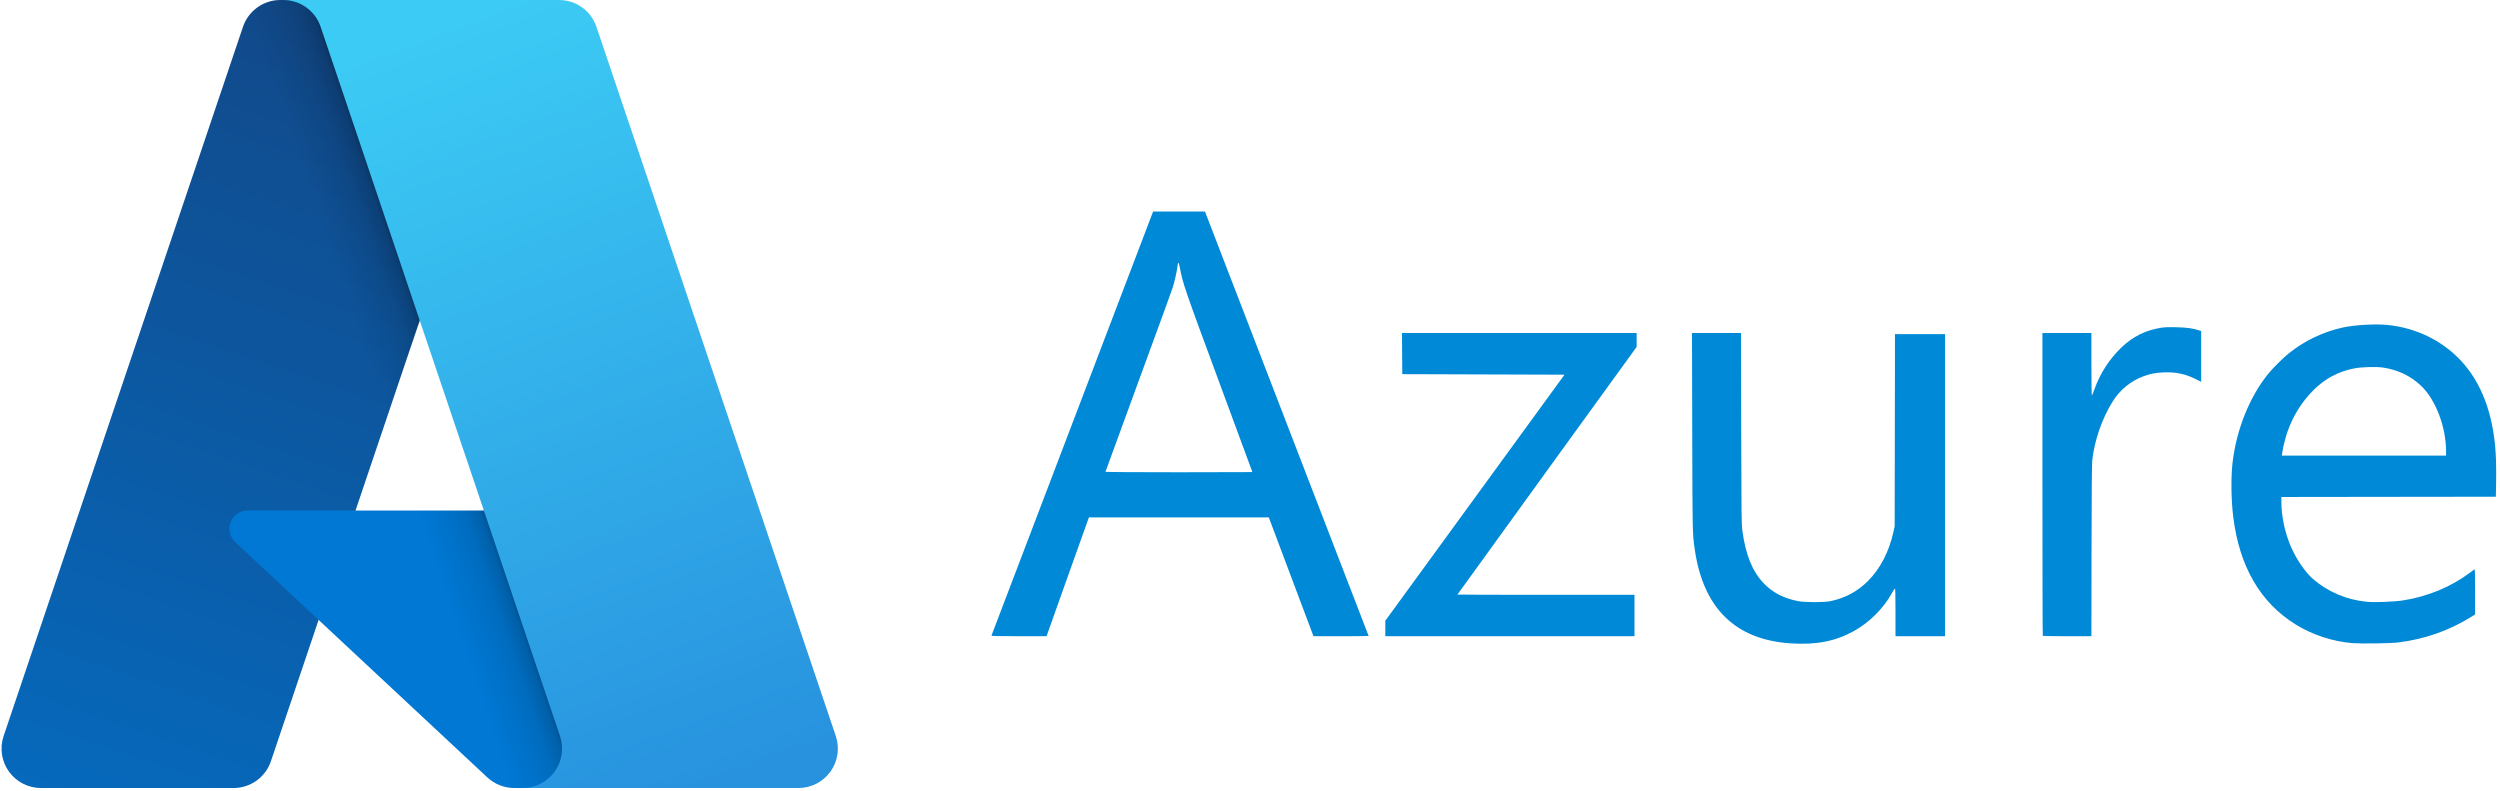
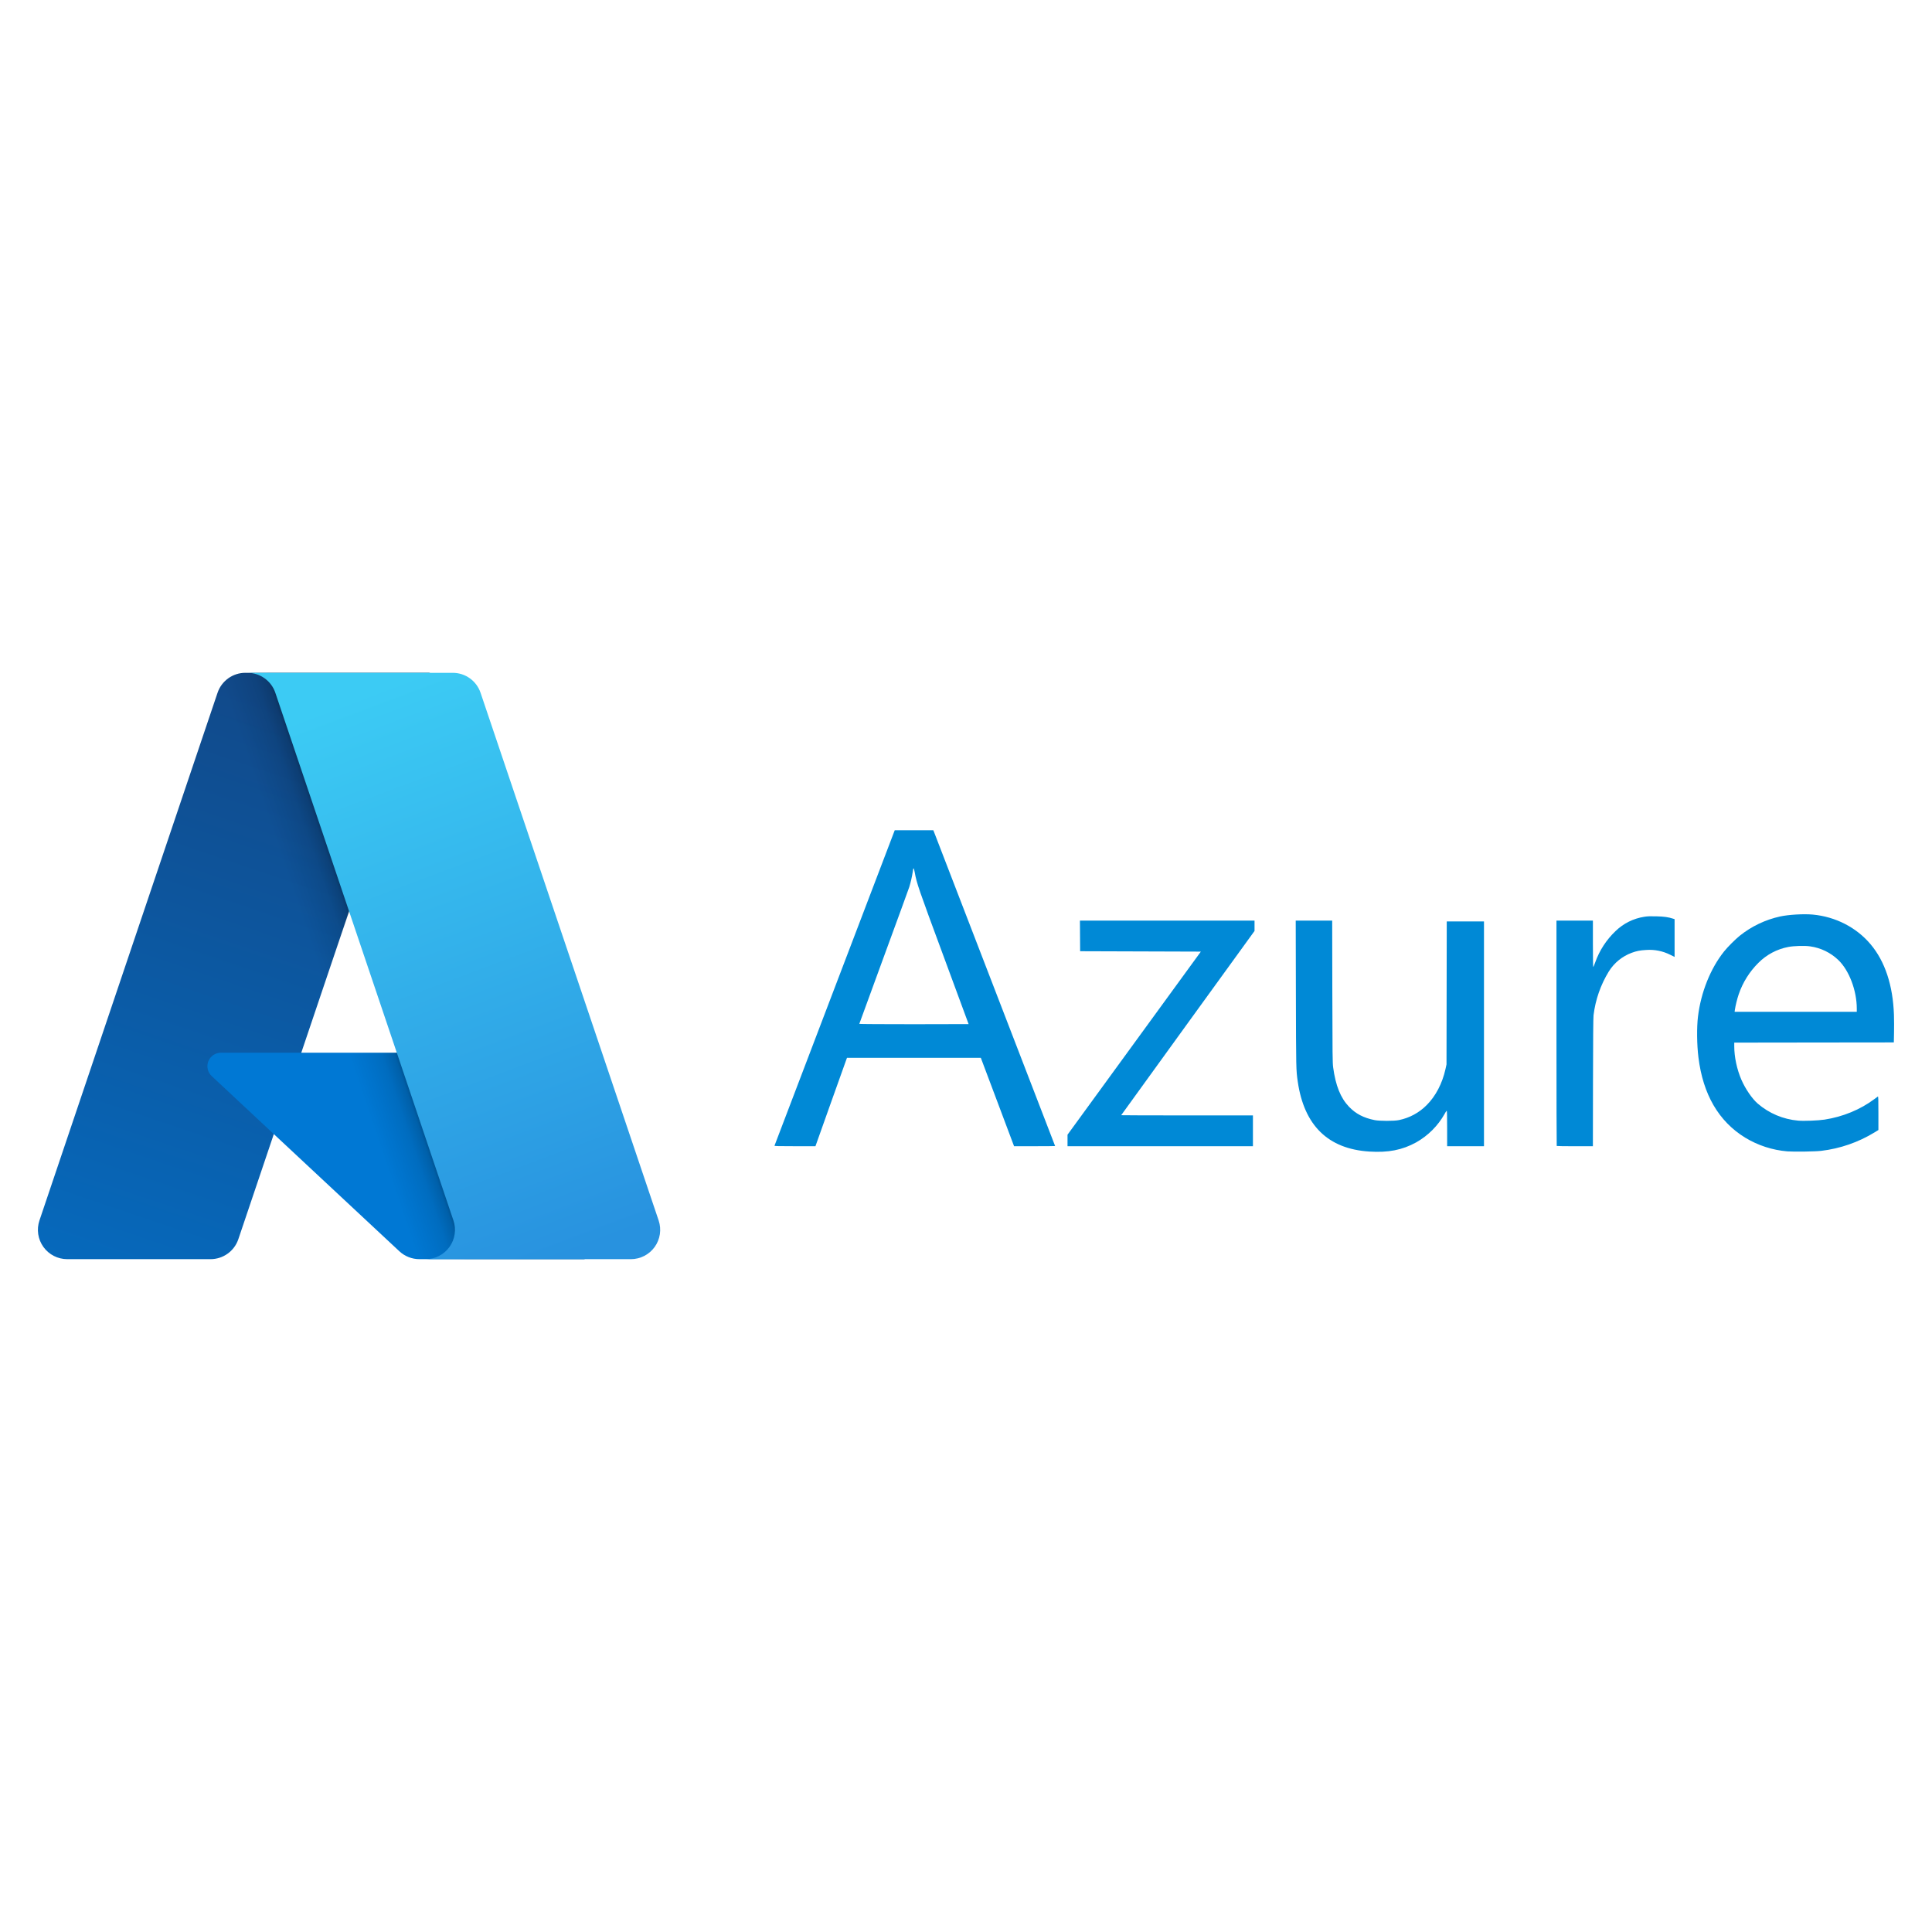
- <svg xmlns="http://www.w3.org/2000/svg" viewBox="0 0 411 130" fill="none">
-   <path d="M294.413 105.771c-9.102-.583-14.395-5.76-15.797-15.449-.374-2.577-.375-2.644-.413-19.377l-.037-16.195h8.056l.031 15.664c.029 14.118.047 15.774.182 16.767.548 4.03 1.64 6.741 3.499 8.687 1.488 1.557 3.229 2.469 5.64 2.952 1.137.229 4.373.229 5.409.001 2.444-.537 4.403-1.6 6.131-3.325 1.97-1.966 3.427-4.756 4.132-7.912l.237-1.063.027-15.797.026-15.798h8.225v49.668h-8.14v-3.94c0-2.677-.029-3.93-.092-3.91-.05.017-.259.336-.464.71-1.403 2.555-3.739 4.891-6.3 6.299-3.069 1.687-6.147 2.287-10.352 2.018zm92.376-.04c-3.212-.242-6.595-1.345-9.36-3.053-5.828-3.6-9.276-9.536-10.285-17.704-.35-2.826-.392-6.623-.1-9.024.651-5.367 2.762-10.635 5.769-14.396.77-.964 2.519-2.71 3.484-3.48a21.716 21.716 0 0 1 8.891-4.24c1.886-.411 5.208-.605 7.211-.42 5.034.467 9.647 2.834 12.782 6.56 3.186 3.785 4.937 9.075 5.16 15.588a86.8 86.8 0 0 1 .019 3.977l-.044 2.121-17.629.022-17.629.023v.785c0 2.393.582 5.117 1.589 7.435.868 2 2.362 4.182 3.585 5.239 2.509 2.166 5.579 3.462 8.938 3.774 1.245.116 4.42-.006 5.839-.224 4.05-.621 7.9-2.208 11.009-4.537.366-.274.716-.53.778-.568.091-.057.113.659.11 3.667l-.002 3.738-.834.515c-3.517 2.173-7.546 3.568-11.813 4.091-1.273.156-5.945.225-7.468.111zm15.343-31.53c0-4.006-1.691-8.458-4.083-10.75-1.708-1.636-3.771-2.635-6.225-3.015-1.161-.18-3.607-.11-4.831.137-2.587.522-4.727 1.658-6.593 3.5-1.964 1.939-3.437 4.294-4.363 6.977-.333.965-.723 2.549-.844 3.43l-.057.42h26.996v-.698zm-239.131 30.282c.02-.06 6.007-15.77 13.303-34.908l13.265-34.798h8.524l.354.905c1.081 2.769 26.556 68.836 26.556 68.871 0 .022-2.04.04-4.534.04l-4.534-.001-3.672-9.765-3.672-9.764h-29.568l-.128.33c-.071.183-1.64 4.577-3.487 9.765l-3.357 9.432-4.544.002c-3.597.001-4.536-.021-4.506-.109zm42.892-26.872c0-.016-2.471-6.707-5.491-14.87-5.65-15.27-5.966-16.19-6.413-18.64-.209-1.15-.315-1.182-.439-.133-.089.75-.474 2.427-.771 3.358-.147.462-2.692 7.437-5.654 15.5-2.962 8.064-5.386 14.696-5.386 14.737 0 .042 5.435.076 12.077.076s12.077-.013 12.077-.028zm21.853 25.711v-1.272l14.73-20.225 14.729-20.226-13.336-.044-13.336-.045-.023-3.38-.023-3.38h38.577v2.283l-14.731 20.336c-8.102 11.185-14.731 20.355-14.731 20.378 0 .023 6.549.042 14.554.042h14.554v6.805h-40.964v-1.272zm108.088 1.213c-.033-.033-.059-11.248-.059-24.922V54.749h8.051v5.126c0 2.82.034 5.126.076 5.126.042 0 .238-.461.436-1.025.905-2.585 2.475-5 4.497-6.92 1.821-1.728 3.904-2.762 6.36-3.158.69-.111 1.274-.132 2.655-.097 1.733.046 2.639.172 3.693.516l.332.109v8.347l-.951-.475c-1.68-.84-3.338-1.173-5.331-1.07-1.297.068-2.148.235-3.185.623a10.076 10.076 0 0 0-5.073 4.139c-1.75 2.79-2.999 6.375-3.367 9.67-.066.592-.105 5.409-.121 14.904l-.022 14.03h-3.966c-2.182 0-3.993-.027-4.025-.059z" fill="#0089D6" />
-   <path d="M46.09.002h40.685L44.541 125.137a6.485 6.485 0 0 1-6.146 4.413H6.733a6.482 6.482 0 0 1-5.262-2.699 6.474 6.474 0 0 1-.876-5.848L39.944 4.414A6.488 6.488 0 0 1 46.09 0v.002z" fill="url(#a)" />
-   <path d="M105.211 83.934H40.695a2.985 2.985 0 0 0-2.039 5.17l41.456 38.694a6.519 6.519 0 0 0 4.447 1.752h36.532l-15.88-45.616z" fill="#0078D4" />
-   <path d="M46.09.002A6.434 6.434 0 0 0 39.93 4.5L.644 120.897a6.469 6.469 0 0 0 6.106 8.653h32.48a6.941 6.941 0 0 0 5.328-4.531l7.834-23.089 27.985 26.101a6.618 6.618 0 0 0 4.165 1.519h36.396l-15.963-45.616-46.533.011L86.922.002H46.09z" fill="url(#b)" />
-   <path d="M98.055 4.408A6.476 6.476 0 0 0 91.917.002H46.575a6.478 6.478 0 0 1 6.137 4.406l39.35 116.594a6.476 6.476 0 0 1-6.137 8.55h45.344a6.48 6.48 0 0 0 6.136-8.55L98.055 4.408z" fill="url(#c)" />
+ <svg xmlns="http://www.w3.org/2000/svg" viewBox="0 0 128 128">
  <defs>
    <linearGradient id="a" x1="60.919" y1="9.602" x2="18.667" y2="134.423" gradientUnits="userSpaceOnUse">
      <stop stop-color="#114A8B" />
      <stop offset="1" stop-color="#0669BC" />
    </linearGradient>
-     <linearGradient id="b" x1="74.117" y1="67.772" x2="64.344" y2="71.077" gradientUnits="userSpaceOnUse">
+     <linearGradient id="c" x1="74.117" y1="67.772" x2="64.344" y2="71.076" gradientUnits="userSpaceOnUse">
      <stop stop-opacity=".3" />
      <stop offset=".071" stop-opacity=".2" />
      <stop offset=".321" stop-opacity=".1" />
      <stop offset=".623" stop-opacity=".05" />
      <stop offset="1" stop-opacity="0" />
    </linearGradient>
-     <linearGradient id="c" x1="68.742" y1="5.961" x2="115.122" y2="129.525" gradientUnits="userSpaceOnUse">
+     <linearGradient id="e" x1="68.742" y1="5.961" x2="115.122" y2="129.525" gradientUnits="userSpaceOnUse">
+       <stop stop-color="#3CCBF4" />
+       <stop offset="1" stop-color="#2892DF" />
+     </linearGradient>
+     <linearGradient id="b" x1="60.919" y1="9.602" x2="18.667" y2="134.423" gradientUnits="userSpaceOnUse">
+       <stop stop-color="#114A8B" />
+       <stop offset="1" stop-color="#0669BC" />
+     </linearGradient>
+     <linearGradient id="d" x1="74.117" y1="67.772" x2="64.344" y2="71.077" gradientUnits="userSpaceOnUse">
+       <stop stop-opacity=".3" />
+       <stop offset=".071" stop-opacity=".2" />
+       <stop offset=".321" stop-opacity=".1" />
+       <stop offset=".623" stop-opacity=".05" />
+       <stop offset="1" stop-opacity="0" />
+     </linearGradient>
+     <linearGradient id="f" x1="68.742" y1="5.961" x2="115.122" y2="129.525" gradientUnits="userSpaceOnUse">
      <stop stop-color="#3CCBF4" />
      <stop offset="1" stop-color="#2892DF" />
    </linearGradient>
  </defs>
+   <path d="M90.717 76.293c-2.73-.175-4.317-1.728-4.737-4.633-.112-.773-.112-.793-.124-5.81l-.011-4.856h2.416l.009 4.697c.009 4.233.014 4.73.055 5.027.164 1.209.491 2.022 1.049 2.605.446.467.968.74 1.691.885.34.069 1.311.069 1.622 0a3.587 3.587 0 0 0 1.838-.996c.591-.59 1.028-1.427 1.24-2.373l.07-.319.008-4.736.008-4.738h2.467V75.94h-2.441v-1.182c0-.802-.009-1.178-.028-1.172a.975.975 0 0 0-.139.213 4.959 4.959 0 0 1-1.889 1.889c-.92.505-1.843.685-3.104.605zm27.7-.012a6.409 6.409 0 0 1-2.807-.916c-1.748-1.08-2.782-2.86-3.084-5.308-.105-.848-.118-1.986-.03-2.706.195-1.61.828-3.19 1.73-4.317.23-.29.755-.813 1.044-1.044a6.512 6.512 0 0 1 2.666-1.271c.566-.123 1.562-.181 2.163-.126 1.51.14 2.892.85 3.832 1.967.956 1.135 1.48 2.721 1.548 4.674a26.028 26.028 0 0 1 .005 1.193l-.013.636-5.286.006-5.286.007v.236c0 .717.174 1.534.476 2.23.26.599.709 1.253 1.075 1.57a4.73 4.73 0 0 0 2.68 1.132c.374.035 1.326-.002 1.751-.067 1.215-.187 2.37-.663 3.301-1.36.11-.083.215-.16.234-.171.027-.017.034.197.033 1.1v1.12l-.251.155a8.757 8.757 0 0 1-3.542 1.226c-.382.047-1.783.068-2.24.034zm4.6-9.455c0-1.201-.507-2.536-1.224-3.223a3.366 3.366 0 0 0-1.867-.904c-.348-.054-1.081-.033-1.448.04a3.787 3.787 0 0 0-1.977 1.05 5.382 5.382 0 0 0-1.309 2.092c-.1.29-.216.765-.253 1.029l-.017.126h8.095v-.21zm-71.705 9.08 3.989-10.467 3.978-10.434h2.556l.106.27c.324.831 7.963 20.642 7.963 20.652 0 .007-.612.012-1.36.012h-1.36l-1.1-2.928-1.102-2.928h-8.866l-.038.1c-.021.054-.492 1.372-1.046 2.927l-1.006 2.829h-1.363c-1.078 0-1.36-.006-1.351-.033zm12.861-8.057c0-.005-.74-2.011-1.646-4.46-1.694-4.578-1.789-4.854-1.923-5.589-.063-.344-.095-.354-.132-.04a7.306 7.306 0 0 1-.23 1.007c-.045.139-.808 2.23-1.696 4.648a732.32 732.32 0 0 0-1.615 4.42c0 .012 1.63.022 3.621.022 1.992 0 3.621-.004 3.621-.008zm6.553 7.71v-.382l4.417-6.065 4.417-6.065-4-.013-3.998-.013-.007-1.014-.007-1.013h11.568v.684l-4.417 6.098c-2.43 3.354-4.418 6.104-4.418 6.11 0 .007 1.964.013 4.364.013h4.365v2.04H70.726zm32.411.363c-.01-.01-.017-3.373-.017-7.473v-7.456h2.414v1.537c0 .846.01 1.537.022 1.537.013 0 .072-.138.131-.307a5.31 5.31 0 0 1 1.349-2.075 3.499 3.499 0 0 1 1.907-.947c.207-.033.382-.04.796-.029.52.014.791.052 1.107.155l.1.032V63.4l-.285-.142a3.04 3.04 0 0 0-1.599-.32c-.389.02-.644.07-.955.186a3.021 3.021 0 0 0-1.521 1.241 7.206 7.206 0 0 0-1.01 2.9c-.02.177-.031 1.622-.036 4.469l-.007 4.207h-1.189c-.654 0-1.197-.008-1.207-.018z" fill="#0089d6" />
+   <path d="M46.09.002h40.685L44.541 125.137a6.485 6.485 0 0 1-6.146 4.413H6.733a6.482 6.482 0 0 1-5.262-2.699 6.474 6.474 0 0 1-.876-5.848L39.944 4.414A6.488 6.488 0 0 1 46.09 0z" fill="url(#a)" style="fill:url(#b)" transform="translate(2.435 44.576) scale(.29986)" />
+   <path d="M33.983 69.745H14.638a.895.895 0 0 0-.612 1.55l12.431 11.603a1.955 1.955 0 0 0 1.334.525h10.954z" fill="#0078d4" />
+   <path d="M46.09.002A6.434 6.434 0 0 0 39.93 4.5L.644 120.897a6.469 6.469 0 0 0 6.106 8.653h32.48a6.941 6.941 0 0 0 5.328-4.531l7.834-23.089 27.985 26.101a6.618 6.618 0 0 0 4.165 1.519h36.396l-15.963-45.616-46.533.011L86.922.002z" fill="url(#c)" style="fill:url(#d)" transform="translate(2.435 44.576) scale(.29986)" />
+   <path d="M98.055 4.408A6.476 6.476 0 0 0 91.917.002H46.575a6.478 6.478 0 0 1 6.137 4.406l39.35 116.594a6.476 6.476 0 0 1-6.137 8.55h45.344a6.48 6.48 0 0 0 6.136-8.55z" fill="url(#e)" style="fill:url(#f)" transform="translate(2.435 44.576) scale(.29986)" />
</svg>
